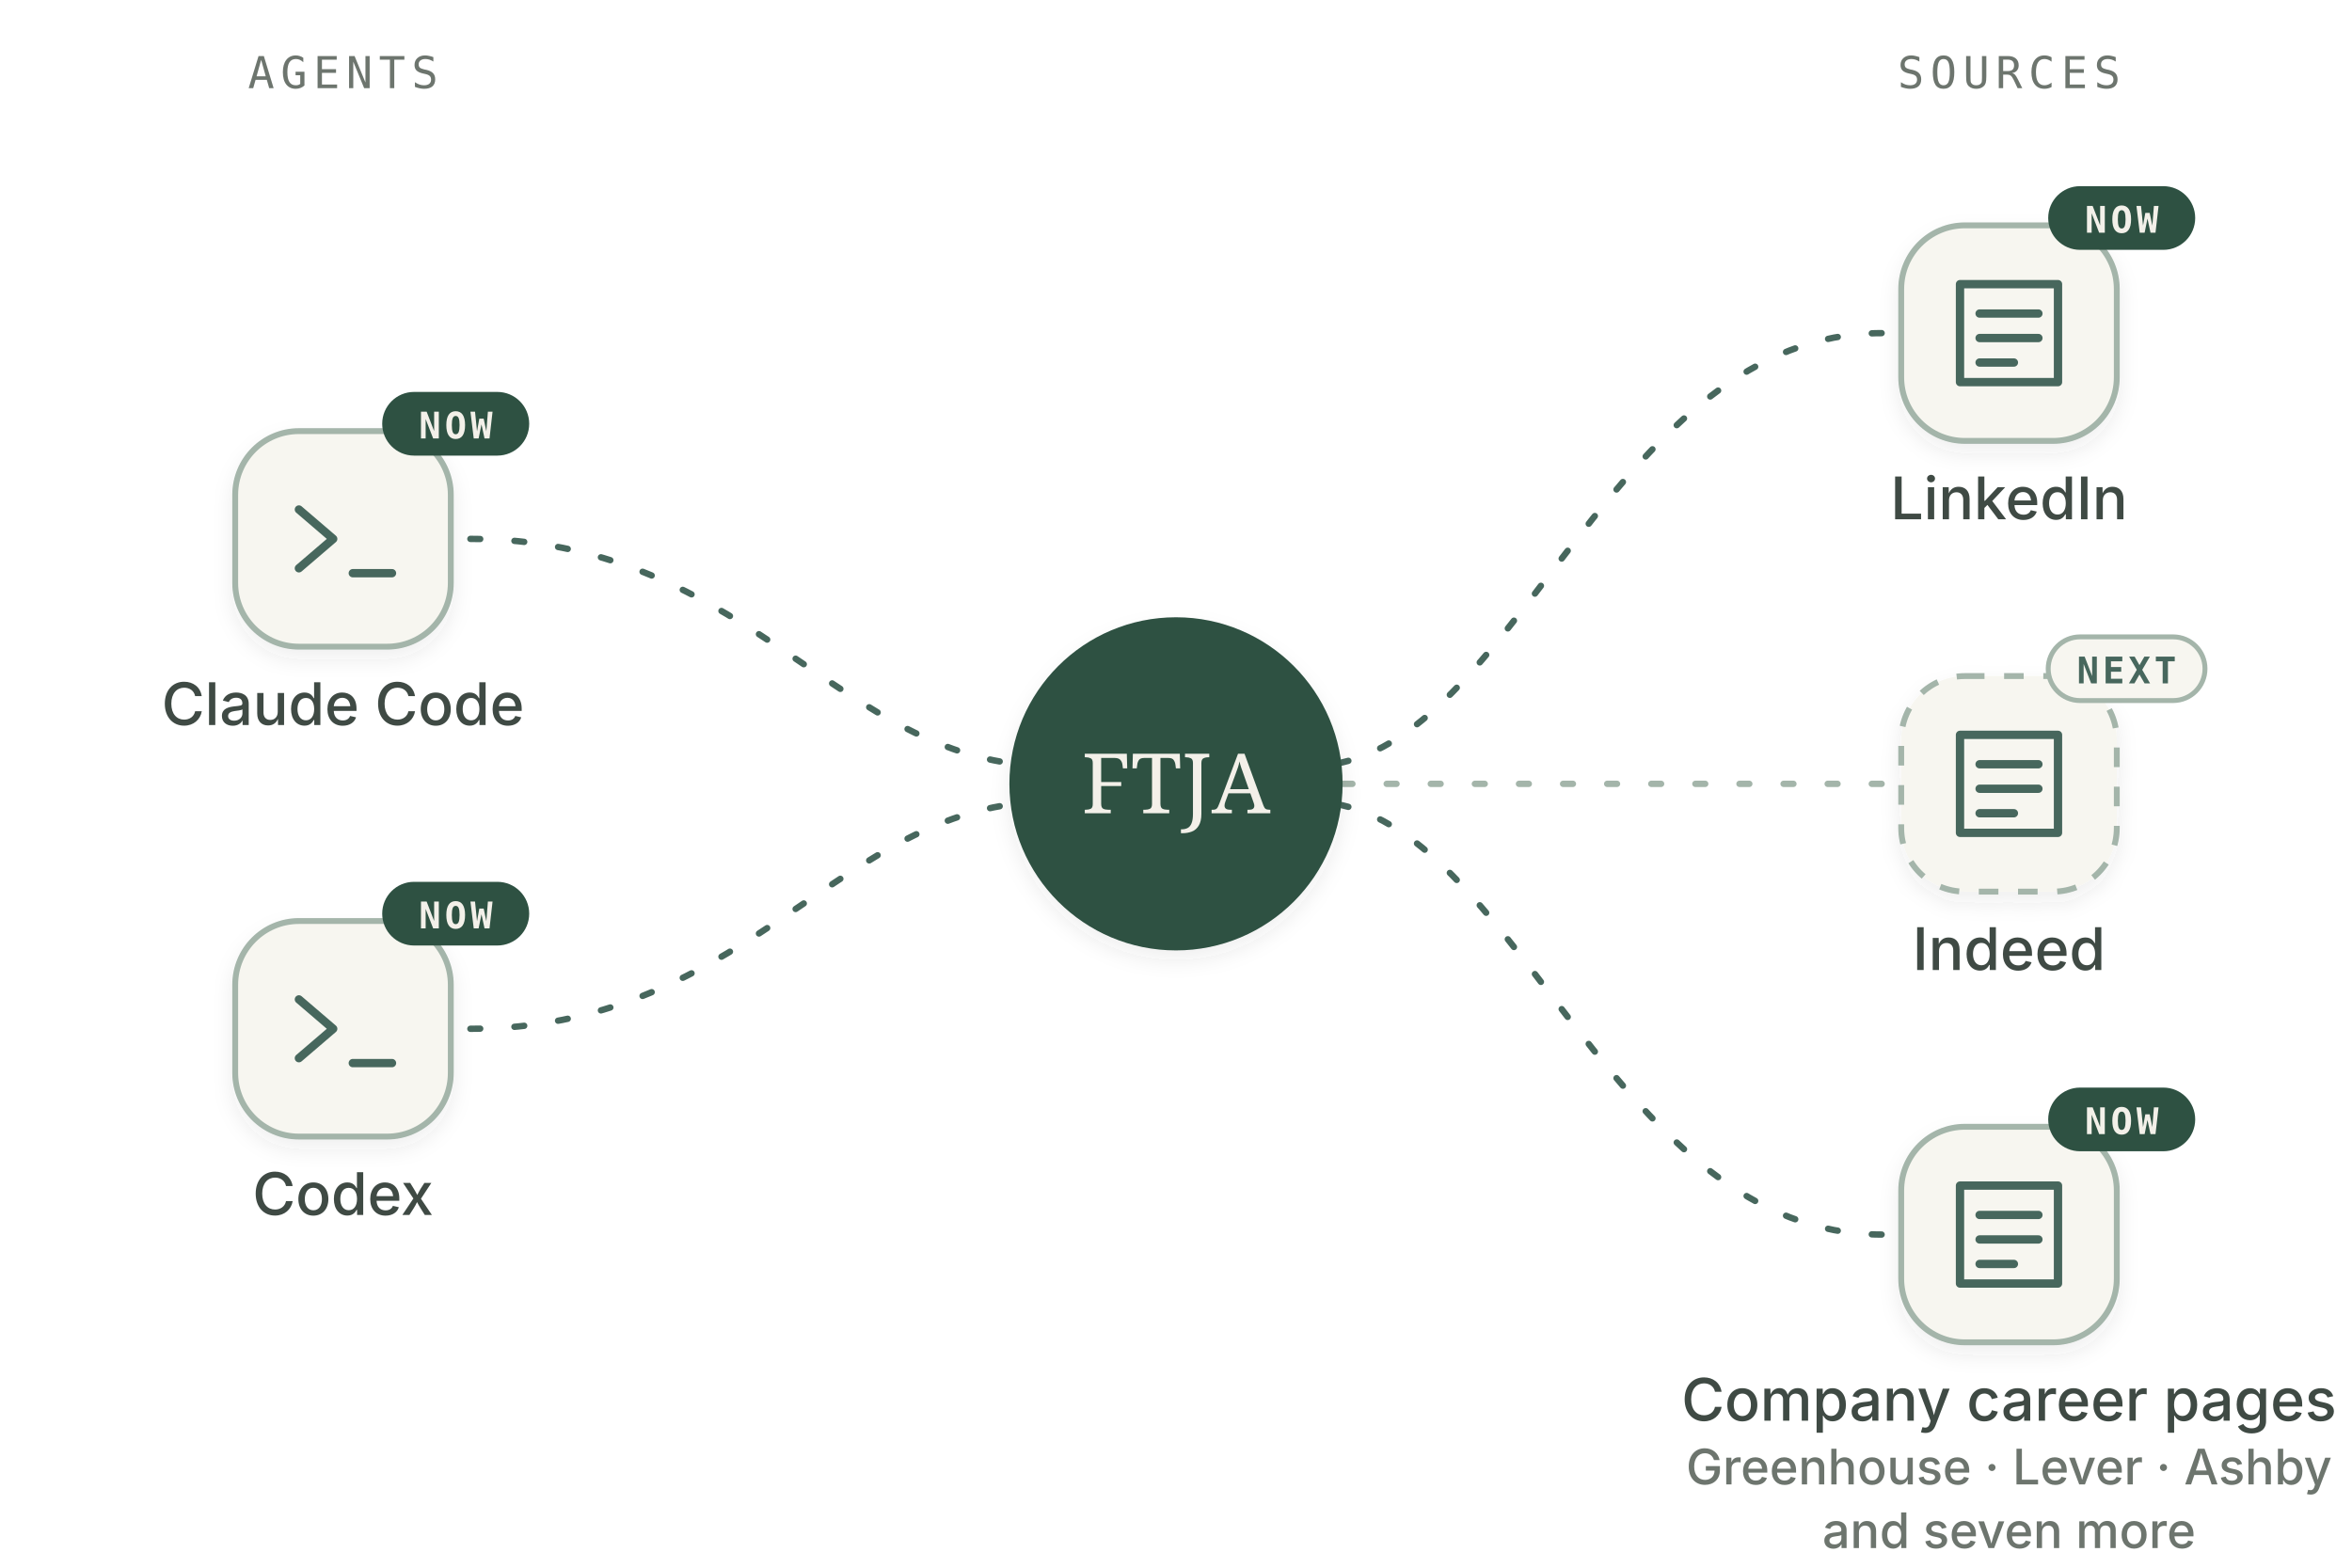
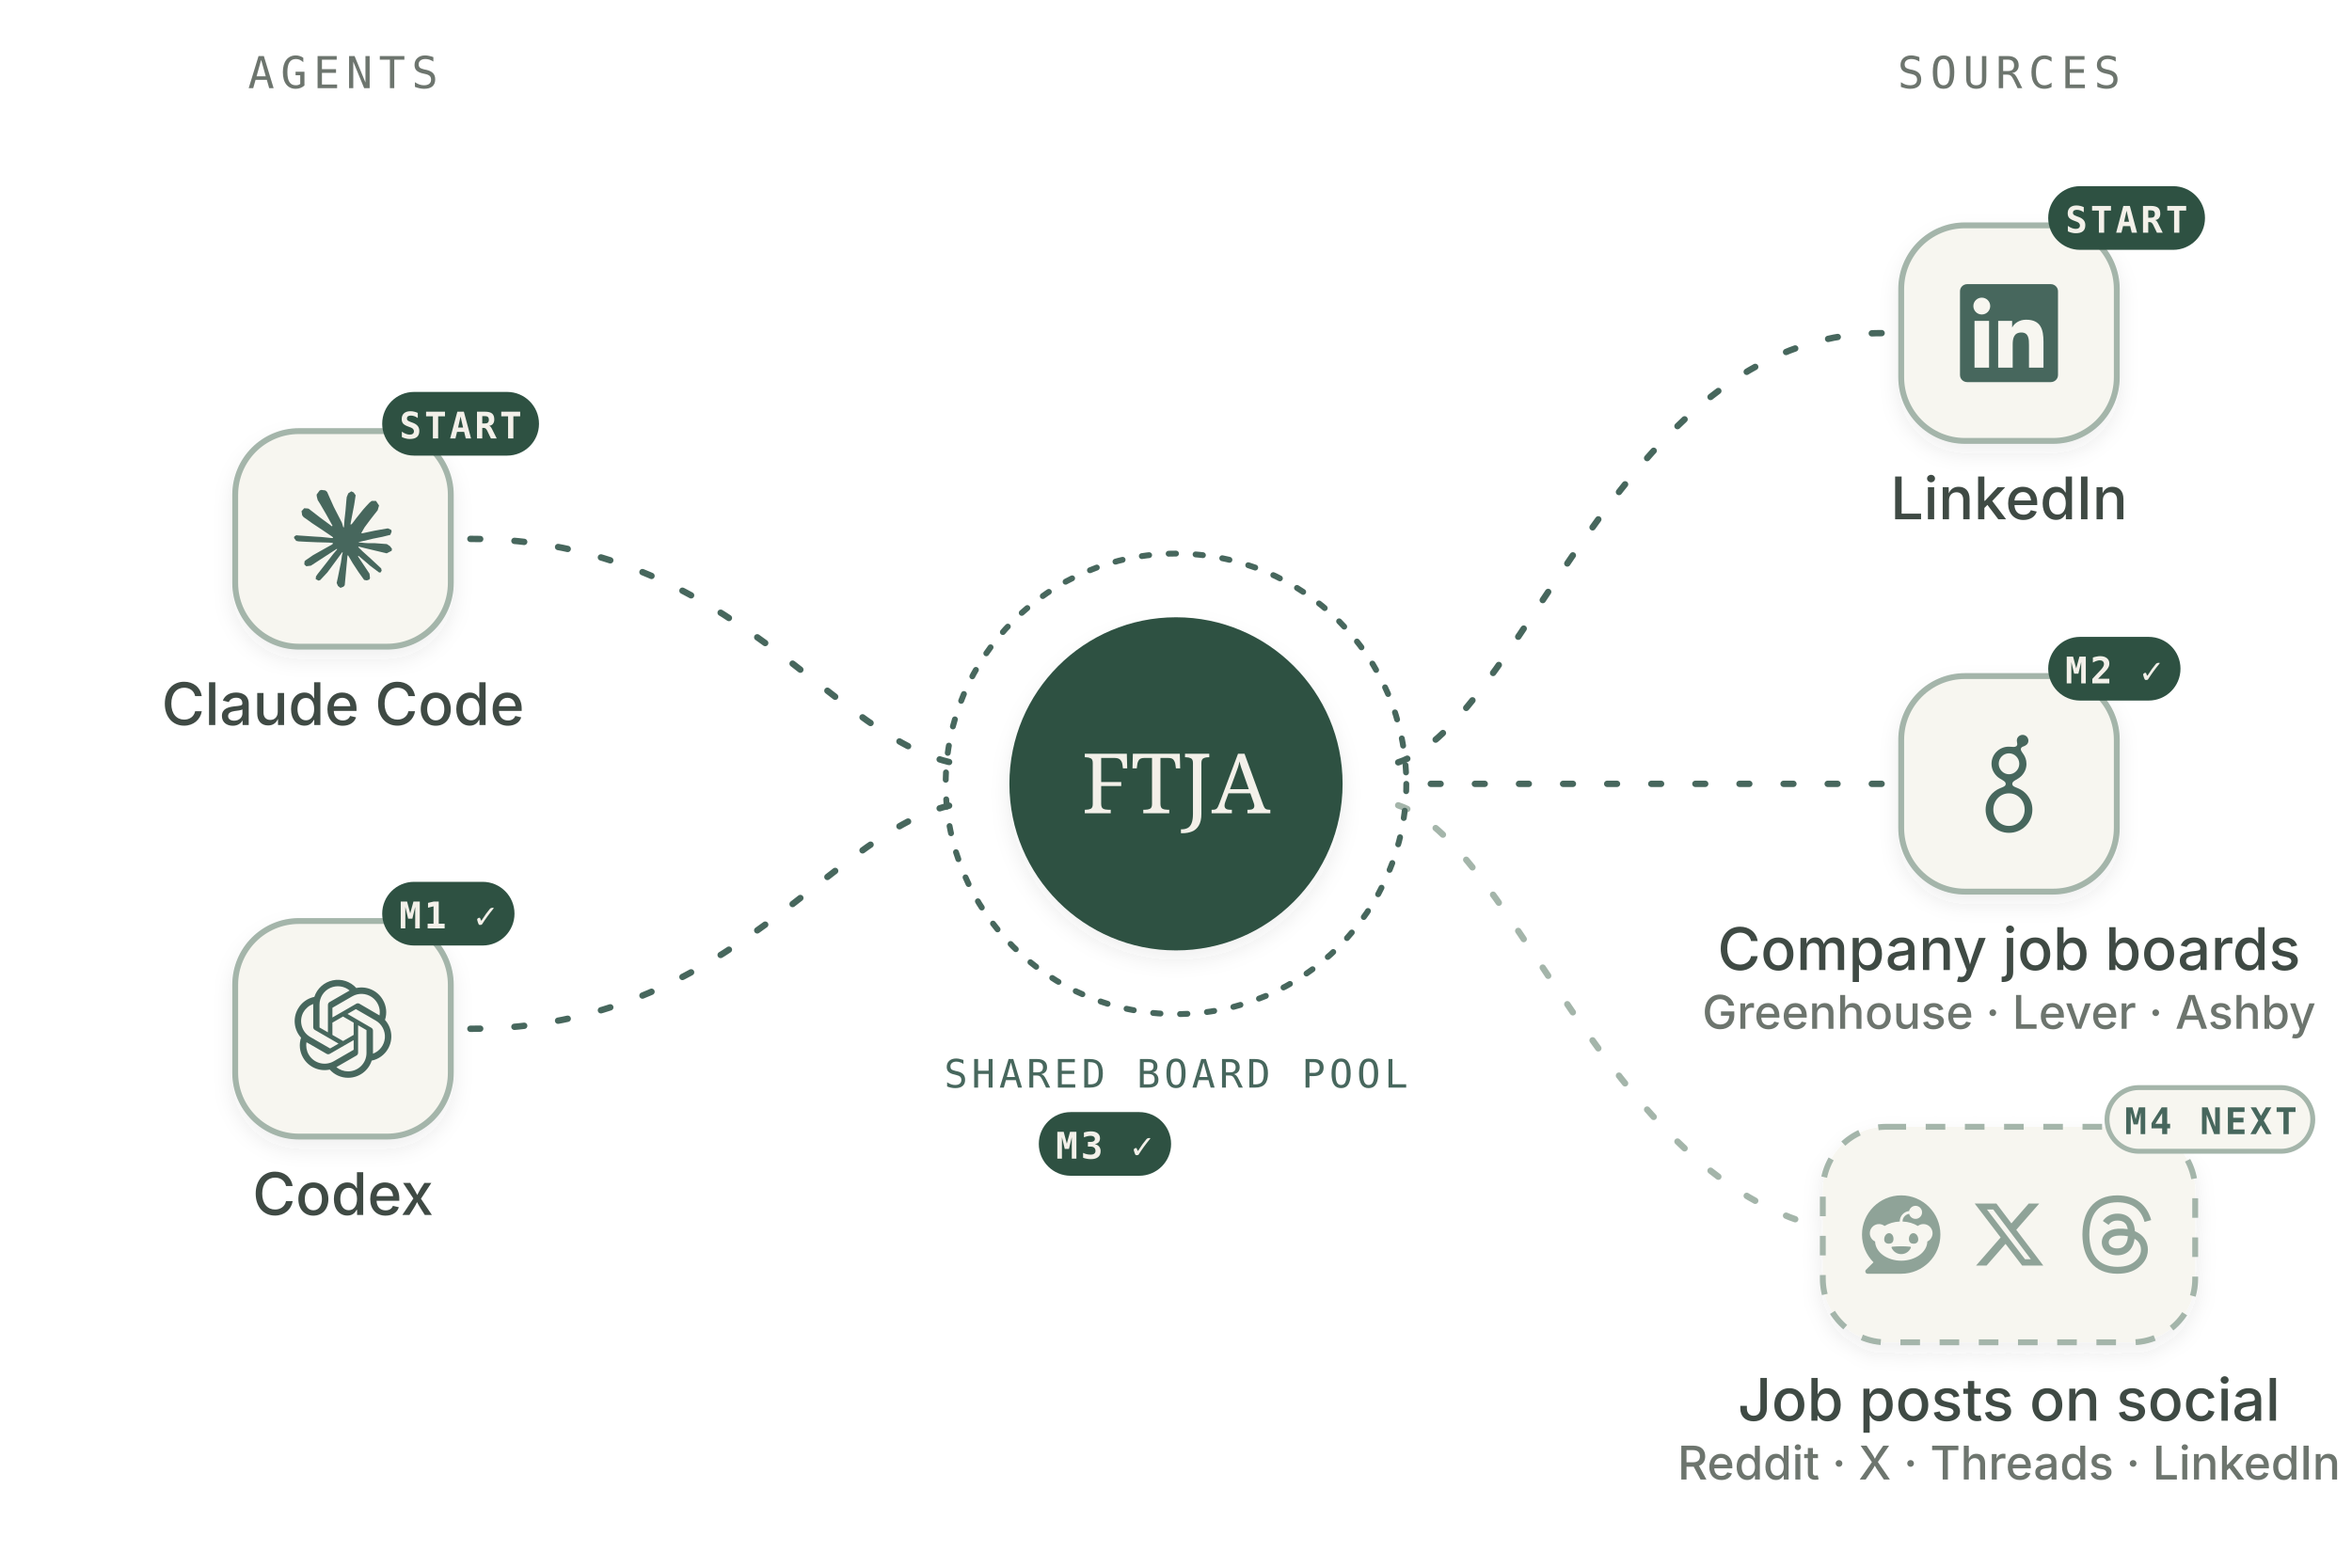
<svg xmlns="http://www.w3.org/2000/svg" width="960" height="640" viewBox="0 0 480 320" role="img" aria-labelledby="ms-title ms-desc">
  <style>
-     .ink{fill:none;stroke:#47675d;stroke-width:1.7;stroke-linecap:round;stroke-linejoin:round}
    .soft{fill:#f7f6f0;stroke:#a4b5aa;stroke-width:1.2}
    .next{fill:#f7f6f0;stroke:#a4b5aa;stroke-width:1.2;stroke-dasharray:4 4}
    .hub{fill:#2e5142}
+     .pool{fill:none;stroke:#47675d;stroke-width:1.2;stroke-dasharray:1.5 4;stroke-linecap:round;animation:spin 18s linear infinite;transform-origin:240px 160px}
    .route{fill:none;stroke:#47675d;stroke-width:1.3;stroke-dasharray:2 7;stroke-linecap:round;animation:route 4.2s linear infinite}
    .route.later{stroke:#a4b5aa}
+     .logo{fill:#47675d}.logo.faint{fill:#8fa398}
    .lbl{fill:#3f4a44;font:500 12px ui-sans-serif,system-ui,-apple-system,BlinkMacSystemFont,"Segoe UI",sans-serif;text-anchor:middle}
-     .sub{fill:#6d756e;font:500 10px ui-sans-serif,system-ui,-apple-system,BlinkMacSystemFont,"Segoe UI",sans-serif;text-anchor:middle}
+     .sub{fill:#6d756e;font:500 9.5px ui-sans-serif,system-ui,-apple-system,BlinkMacSystemFont,"Segoe UI",sans-serif;text-anchor:middle}
    .head{fill:#6d756e;font:500 9px ui-monospace,"IBM Plex Mono",Menlo,monospace;letter-spacing:.14em;text-anchor:middle}
-     .tagnow{fill:#2e5142}.tagnext{fill:#f7f6f0;stroke:#a4b5aa;stroke-width:1}
-     .tagt{font:600 7.5px ui-monospace,"IBM Plex Mono",Menlo,monospace;letter-spacing:.1em;text-anchor:middle}
+     .tagdone{fill:#2e5142}.tagnext{fill:#f7f6f0;stroke:#a4b5aa;stroke-width:1}
+     .tagt{font:600 7.5px ui-monospace,"IBM Plex Mono",Menlo,monospace;letter-spacing:.08em;text-anchor:middle}
    .hubt{fill:#f3f0e9;font:400 17px "Instrument Serif",Georgia,serif;text-anchor:middle}
-     @keyframes route{to{stroke-dashoffset:-36}}
-     @media(prefers-reduced-motion:reduce){.route{animation:none}}
+     .poolt{fill:#47675d;font:500 8px ui-monospace,"IBM Plex Mono",Menlo,monospace;letter-spacing:.1em;text-anchor:middle}
+     @keyframes route{to{stroke-dashoffset:-36}}@keyframes spin{to{transform:rotate(360deg)}}
+     @media(prefers-reduced-motion:reduce){.route,.pool{animation:none}}
  </style>
  <defs>
    <filter id="ms-shadow" x="-20%" y="-20%" width="140%" height="140%">
      <feDropShadow dx="0" dy="2" stdDeviation="2" flood-color="#34463f" flood-opacity=".08" />
    </filter>
  </defs>
  <text class="head" x="70" y="18">AGENTS</text>
  <text class="head" x="410" y="18">SOURCES</text>
-   <path class="route" d="M96 110C150 110 170 152 208 156" />
-   <path class="route" d="M96 210C150 210 170 168 208 164" />
-   <path class="route" d="M384 68C330 68 310 150 272 156" />
-   <path class="route later" d="M384 160H274" />
-   <path class="route" d="M384 252C330 252 310 170 272 164" />
+   <path class="route" d="M96 110C150 110 170 152 196 156" />
+   <path class="route" d="M96 210C150 210 170 168 196 164" />
+   <path class="route" d="M384 68C330 68 310 150 284 156" />
+   <path class="route" d="M384 160H288" />
+   <path class="route later" d="M384 252C330 252 310 170 284 164" />
+   <circle class="pool" cx="240" cy="160" r="47" />
  <g filter="url(#ms-shadow)">
    <rect class="soft" x="48" y="88" width="44" height="44" rx="13" />
    <rect class="soft" x="48" y="188" width="44" height="44" rx="13" />
    <rect class="soft" x="388" y="46" width="44" height="44" rx="13" />
-     <rect class="next" x="388" y="138" width="44" height="44" rx="13" />
-     <rect class="soft" x="388" y="230" width="44" height="44" rx="13" />
+     <rect class="soft" x="388" y="138" width="44" height="44" rx="13" />
+     <rect class="next" x="372" y="230" width="76" height="44" rx="13" />
    <circle class="hub" cx="240" cy="160" r="34" />
  </g>
  <text class="hubt" x="240" y="166">FTJA</text>
-   <g class="ink">
-     <path d="M61 104l7 6-7 6M72 117h8" />
-     <path d="M61 204l7 6-7 6M72 217h8" />
-   </g>
-   <g class="ink">
-     <path d="M400 58h20v20h-20zM404 64h12M404 69h12M404 74h7" />
-     <path d="M400 150h20v20h-20zM404 156h12M404 161h12M404 166h7" />
-     <path d="M400 242h20v20h-20zM404 248h12M404 253h12M404 258h7" />
-   </g>
+   <text class="poolt" x="240" y="222">SHARED BOARD POOL</text>
+   <path class="logo" transform="translate(60.0 100.0) scale(0.8333)" d="m4.714 15.956 4.717-2.647.079-.231-.079-.128h-.231l-.789-.049-2.696-.073-2.337-.097-2.265-.121-.571-.121-.534-.704.055-.352.48-.322.686.061 1.518.103 2.277.158 1.651.097 2.447.255h.389l.055-.158-.134-.097-.103-.097L6.973 9.836l-2.55-1.688-1.336-.971-.723-.492-.364-.461-.158-1.008.656-.723.88.061.225.061.892.686 1.906 1.475 2.489 1.834.364.303.146-.103.018-.073-.164-.273-1.354-2.447-1.445-2.489-.643-1.032-.17-.619c-.061-.255-.103-.467-.103-.729L6.287.134 6.7 0l.996.134.419.364.619 1.415 1.002 2.228 1.554 3.03.455.898.243.832.091.255h.158v-.146l.128-1.706.237-2.095.231-2.696.079-.759.376-.911.747-.492.583.279.48.686-.067.443-.285 1.852-.559 2.902-.364 1.943h.212l.243-.243.984-1.305 1.651-2.064.729-.82.85-.905.546-.431h1.032l.759 1.129-.34 1.166-1.062 1.348-.88 1.141-1.263 1.7-.789 1.36.073.109.188-.018 2.853-.607 1.542-.279 1.84-.316.832.389.091.395-.328.807-1.967.486-2.307.461-3.436.814-.043.03.049.061 1.548.146.662.036h1.621l3.018.225.789.522.474.638-.079.486-1.214.619-1.639-.389-3.825-.911-1.311-.328h-.182v.109l1.093 1.069 2.003 1.809 2.507 2.331.128.577-.322.455-.34-.049-2.204-1.657-.85-.747-1.925-1.621h-.128v.17l.443.65 2.344 3.521.121 1.081-.17.352-.607.212-.668-.121-1.372-1.925L14.38 17.959l-1.141-1.943-.14.079-.674 7.255-.316.37-.729.279-.607-.461-.322-.747.322-1.475.389-1.925.316-1.53.285-1.9.17-.631-.012-.043-.14.018-1.433 1.967-2.18 2.945-1.724 1.846-.413.164-.716-.37.067-.662.401-.589 2.386-3.036 1.439-1.882.929-1.087-.006-.158h-.055l-6.338 4.116-1.129.146-.486-.455.061-.747.231-.243 1.906-1.311Z" />
+   <path class="logo" transform="translate(60.0 200.0) scale(0.8333)" d="M22.282 9.821a5.985 5.985 0 0 0-.516-4.911 6.046 6.046 0 0 0-6.51-2.9A6.065 6.065 0 0 0 4.981 4.182a5.985 5.985 0 0 0-3.998 2.9 6.046 6.046 0 0 0 .743 7.097 5.98 5.98 0 0 0 .511 4.911 6.051 6.051 0 0 0 6.515 2.9A5.985 5.985 0 0 0 13.26 24a6.056 6.056 0 0 0 5.772-4.206 5.989 5.989 0 0 0 3.998-2.9 6.056 6.056 0 0 0-.748-7.073zm-9.022 12.608a4.476 4.476 0 0 1-2.876-1.041l.142-.08 4.778-2.758a.795.795 0 0 0 .393-.681v-6.737l2.02 1.169a.071.071 0 0 1 .038.052v5.583a4.504 4.504 0 0 1-4.495 4.494zm-9.661-4.125a4.471 4.471 0 0 1-.535-3.014l.142.085 4.783 2.758a.771.771 0 0 0 .781 0l5.843-3.369v2.332a.08.08 0 0 1-.033.061L9.74 19.95a4.499 4.499 0 0 1-6.141-1.646zM2.341 7.896a4.485 4.485 0 0 1 2.365-1.973V11.6a.766.766 0 0 0 .388.676l5.814 3.354-2.02 1.169a.076.076 0 0 1-.071 0l-4.83-2.787A4.504 4.504 0 0 1 2.341 7.872zm16.596 3.856L13.104 8.364 15.119 7.2a.076.076 0 0 1 .071 0l4.83 2.791a4.494 4.494 0 0 1-.676 8.104v-5.677a.79.79 0 0 0-.407-.667zm2.011-3.023l-.142-.085-4.774-2.782a.776.776 0 0 0-.785 0L9.409 9.23V6.897a.066.066 0 0 1 .028-.061l4.83-2.787a4.499 4.499 0 0 1 6.68 4.66zM8.306 12.863l-2.02-1.164a.08.08 0 0 1-.038-.057V6.074a4.499 4.499 0 0 1 7.376-3.454l-.142.081L8.704 5.459a.795.795 0 0 0-.393.681zm1.098-2.365l2.602-1.5 2.607 1.5v2.999l-2.597 1.5-2.607-1.5Z" />
+   <path class="logo" transform="translate(400.0 58.0) scale(0.8333)" d="M20.447 20.452h-3.554v-5.569c0-1.328-.027-3.037-1.852-3.037-1.853 0-2.136 1.445-2.136 2.939v5.667H9.351V9h3.414v1.561h.046c.477-.9 1.637-1.85 3.37-1.85 3.601 0 4.267 2.37 4.267 5.455v6.286zM5.337 7.433c-1.144 0-2.063-.926-2.063-2.065 0-1.138.92-2.063 2.063-2.063 1.14 0 2.064.925 2.064 2.063 0 1.139-.925 2.065-2.064 2.065zm1.782 13.019H3.555V9h3.564v11.452zM22.225 0H1.771C.792 0 0 .774 0 1.729v20.542C0 23.227.792 24 1.771 24h20.451C23.2 24 24 23.227 24 22.271V1.729C24 .774 23.2 0 22.222 0h.003z" />
+   <path class="logo" transform="translate(400.0 150.0) scale(0.8333)" d="M16.279 7.13c0 1.16-.49 2.185-1.293 2.987-.891.891-2.184 1.114-2.184 1.872 0 1.025 1.65.713 3.231 2.295 1.048 1.047 1.694 2.43 1.694 4.034C17.727 21.482 15.187 24 12 24c-3.187 0-5.727-2.518-5.727-5.68 0-1.607.646-2.989 1.694-4.036 1.582-1.582 3.23-1.27 3.23-2.295 0-.758-1.292-.98-2.183-1.872-.802-.802-1.293-1.827-1.293-3.03 0-2.318 1.895-4.19 4.212-4.19.446 0 .847.067 1.181.067.602 0 .914-.268.914-.691 0-.245-.112-.557-.112-.891 0-.758.647-1.382 1.427-1.382s1.404.646 1.404 1.426c0 .825-.647 1.204-1.137 1.382-.401.134-.713.312-.713.713 0 .758 1.382 1.493 1.382 3.61zm-.446 11.19c0-2.206-1.627-3.99-3.833-3.99-2.206 0-3.833 1.784-3.833 3.99 0 2.184 1.627 3.989 3.833 3.989 2.206 0 3.833-1.808 3.833-3.99zM14.518 7.086c0-1.404-1.136-2.562-2.518-2.562S9.482 5.682 9.482 7.086 10.618 9.65 12 9.65s2.518-1.159 2.518-2.563z" />
+   <path class="logo faint" transform="translate(380.0 244.0) scale(0.6667)" d="M12 0C5.373 0 0 5.373 0 12c0 3.314 1.343 6.314 3.515 8.485l-2.286 2.286C.775 23.225 1.097 24 1.738 24H12c6.627 0 12-5.373 12-12S18.627 0 12 0Zm4.388 3.199c1.104 0 1.999.895 1.999 1.999 0 1.105-.895 2-1.999 2-.946 0-1.739-.657-1.947-1.539v.002c-1.147.162-2.032 1.15-2.032 2.341v.007c1.776.067 3.4.567 4.686 1.363.473-.363 1.064-.58 1.707-.58 1.547 0 2.802 1.254 2.802 2.802 0 1.117-.655 2.081-1.601 2.531-.088 3.256-3.637 5.876-7.997 5.876-4.361 0-7.905-2.617-7.998-5.87-.954-.447-1.614-1.415-1.614-2.538 0-1.548 1.255-2.802 2.803-2.802.645 0 1.239.218 1.712.585 1.275-.79 2.881-1.291 4.64-1.365v-.01c0-1.663 1.263-3.034 2.88-3.207.188-.911.993-1.595 1.959-1.595Zm-8.085 8.376c-.784 0-1.459.78-1.506 1.797-.047 1.016.64 1.429 1.426 1.429.786 0 1.371-.369 1.418-1.385.047-1.017-.553-1.841-1.338-1.841Zm7.406 0c-.786 0-1.385.824-1.338 1.841.047 1.017.634 1.385 1.418 1.385.785 0 1.473-.413 1.426-1.429-.046-1.017-.721-1.797-1.506-1.797Zm-3.703 4.013c-.974 0-1.907.048-2.77.135-.147.015-.241.168-.183.305.483 1.154 1.622 1.964 2.953 1.964 1.33 0 2.47-.81 2.953-1.964.057-.137-.037-.29-.184-.305-.863-.087-1.795-.135-2.769-.135Z" />
+   <path class="logo faint" transform="translate(403.0 245.0) scale(0.5833)" d="M18.901 1.153h3.68l-8.04 9.19L24 22.846h-7.406l-5.8-7.584-6.638 7.584H.474l8.6-9.83L0 1.154h7.594l5.243 6.932ZM17.61 20.644h2.039L6.486 3.24H4.298Z" />
+   <path class="logo faint" transform="translate(424.0 244.0) scale(0.6667)" d="M12.186 24h-.007c-3.581-.024-6.334-1.205-8.184-3.509C2.35 18.44 1.5 15.586 1.472 12.01v-.017c.03-3.579.879-6.43 2.525-8.482C5.845 1.205 8.6.024 12.18 0h.014c2.746.02 5.043.725 6.826 2.098 1.677 1.29 2.858 3.13 3.509 5.467l-2.04.569c-1.104-3.96-3.898-5.984-8.304-6.015-2.91.022-5.11.936-6.54 2.717C4.307 6.504 3.616 8.914 3.589 12c.027 3.086.718 5.496 2.057 7.164 1.43 1.783 3.631 2.698 6.54 2.717 2.623-.02 4.358-.631 5.8-2.045 1.647-1.613 1.618-3.593 1.09-4.798-.31-.71-.873-1.3-1.634-1.75-.192 1.352-.622 2.446-1.284 3.272-.886 1.102-2.14 1.704-3.73 1.79-1.202.065-2.361-.218-3.259-.801-1.063-.689-1.685-1.74-1.752-2.964-.065-1.19.408-2.285 1.33-3.082.88-.76 2.119-1.207 3.583-1.291a13.853 13.853 0 0 1 3.02.142c-.126-.742-.375-1.332-.75-1.757-.513-.586-1.308-.883-2.359-.89h-.029c-.844 0-1.992.232-2.721 1.32L7.734 7.847c.98-1.454 2.568-2.256 4.478-2.256h.044c3.194.02 5.097 1.975 5.287 5.388.108.046.216.094.321.142 1.49.7 2.58 1.761 3.154 3.07.797 1.82.871 4.79-1.548 7.158-1.85 1.81-4.094 2.628-7.277 2.65Zm1.003-11.69c-.242 0-.487.007-.739.021-1.836.103-2.98.946-2.916 2.143.067 1.256 1.452 1.839 2.784 1.767 1.224-.065 2.818-.543 3.086-3.71a10.5 10.5 0 0 0-2.215-.221z" />
  <text class="lbl" x="70" y="148">Claude Code</text>
  <text class="lbl" x="70" y="248">Codex</text>
  <text class="lbl" x="410" y="106">LinkedIn</text>
-   <text class="lbl" x="410" y="198">Indeed</text>
-   <text class="lbl" x="410" y="290">Company career pages</text>
-   <text class="sub" x="410" y="303">Greenhouse · Lever · Ashby</text>
-   <text class="sub" x="410" y="316">and seven more</text>
-   <g>
-     <rect class="tagnow" x="78" y="80" width="30" height="13" rx="6.5" />
-     <text class="tagt" x="93" y="89.5" fill="#f3f0e9">NOW</text>
-     <rect class="tagnow" x="78" y="180" width="30" height="13" rx="6.5" />
-     <text class="tagt" x="93" y="189.5" fill="#f3f0e9">NOW</text>
-     <rect class="tagnow" x="418" y="38" width="30" height="13" rx="6.5" />
-     <text class="tagt" x="433" y="47.5" fill="#f3f0e9">NOW</text>
-     <rect class="tagnext" x="418" y="130" width="32" height="13" rx="6.5" />
-     <text class="tagt" x="434" y="139.5" fill="#47675d">NEXT</text>
-     <rect class="tagnow" x="418" y="222" width="30" height="13" rx="6.5" />
-     <text class="tagt" x="433" y="231.5" fill="#f3f0e9">NOW</text>
-   </g>
+   <text class="lbl" x="410" y="198">Company job boards</text>
+   <text class="sub" x="410" y="210">Greenhouse · Lever · Ashby</text>
+   <text class="lbl" x="410" y="290">Job posts on social</text>
+   <text class="sub" x="410" y="302">Reddit · X · Threads · LinkedIn</text>
+   <rect class="tagdone" x="78" y="80" width="32" height="13" rx="6.5" />
+   <text class="tagt" x="94.0" y="89.5" fill="#f3f0e9">START</text>
+   <rect class="tagdone" x="78" y="180" width="27" height="13" rx="6.5" />
+   <text class="tagt" x="91.4" y="189.5" fill="#f3f0e9">M1 ✓</text>
+   <rect class="tagdone" x="418" y="38" width="32" height="13" rx="6.5" />
+   <text class="tagt" x="434.0" y="47.5" fill="#f3f0e9">START</text>
+   <rect class="tagdone" x="418" y="130" width="27" height="13" rx="6.5" />
+   <text class="tagt" x="431.4" y="139.5" fill="#f3f0e9">M2 ✓</text>
+   <rect class="tagdone" x="212" y="227" width="27" height="13" rx="6.5" />
+   <text class="tagt" x="225.4" y="236.5" fill="#f3f0e9">M3 ✓</text>
+   <rect class="tagnext" x="430" y="222" width="42" height="13" rx="6.5" />
+   <text class="tagt" x="451.2" y="231.5" fill="#47675d">M4 NEXT</text>
</svg>
